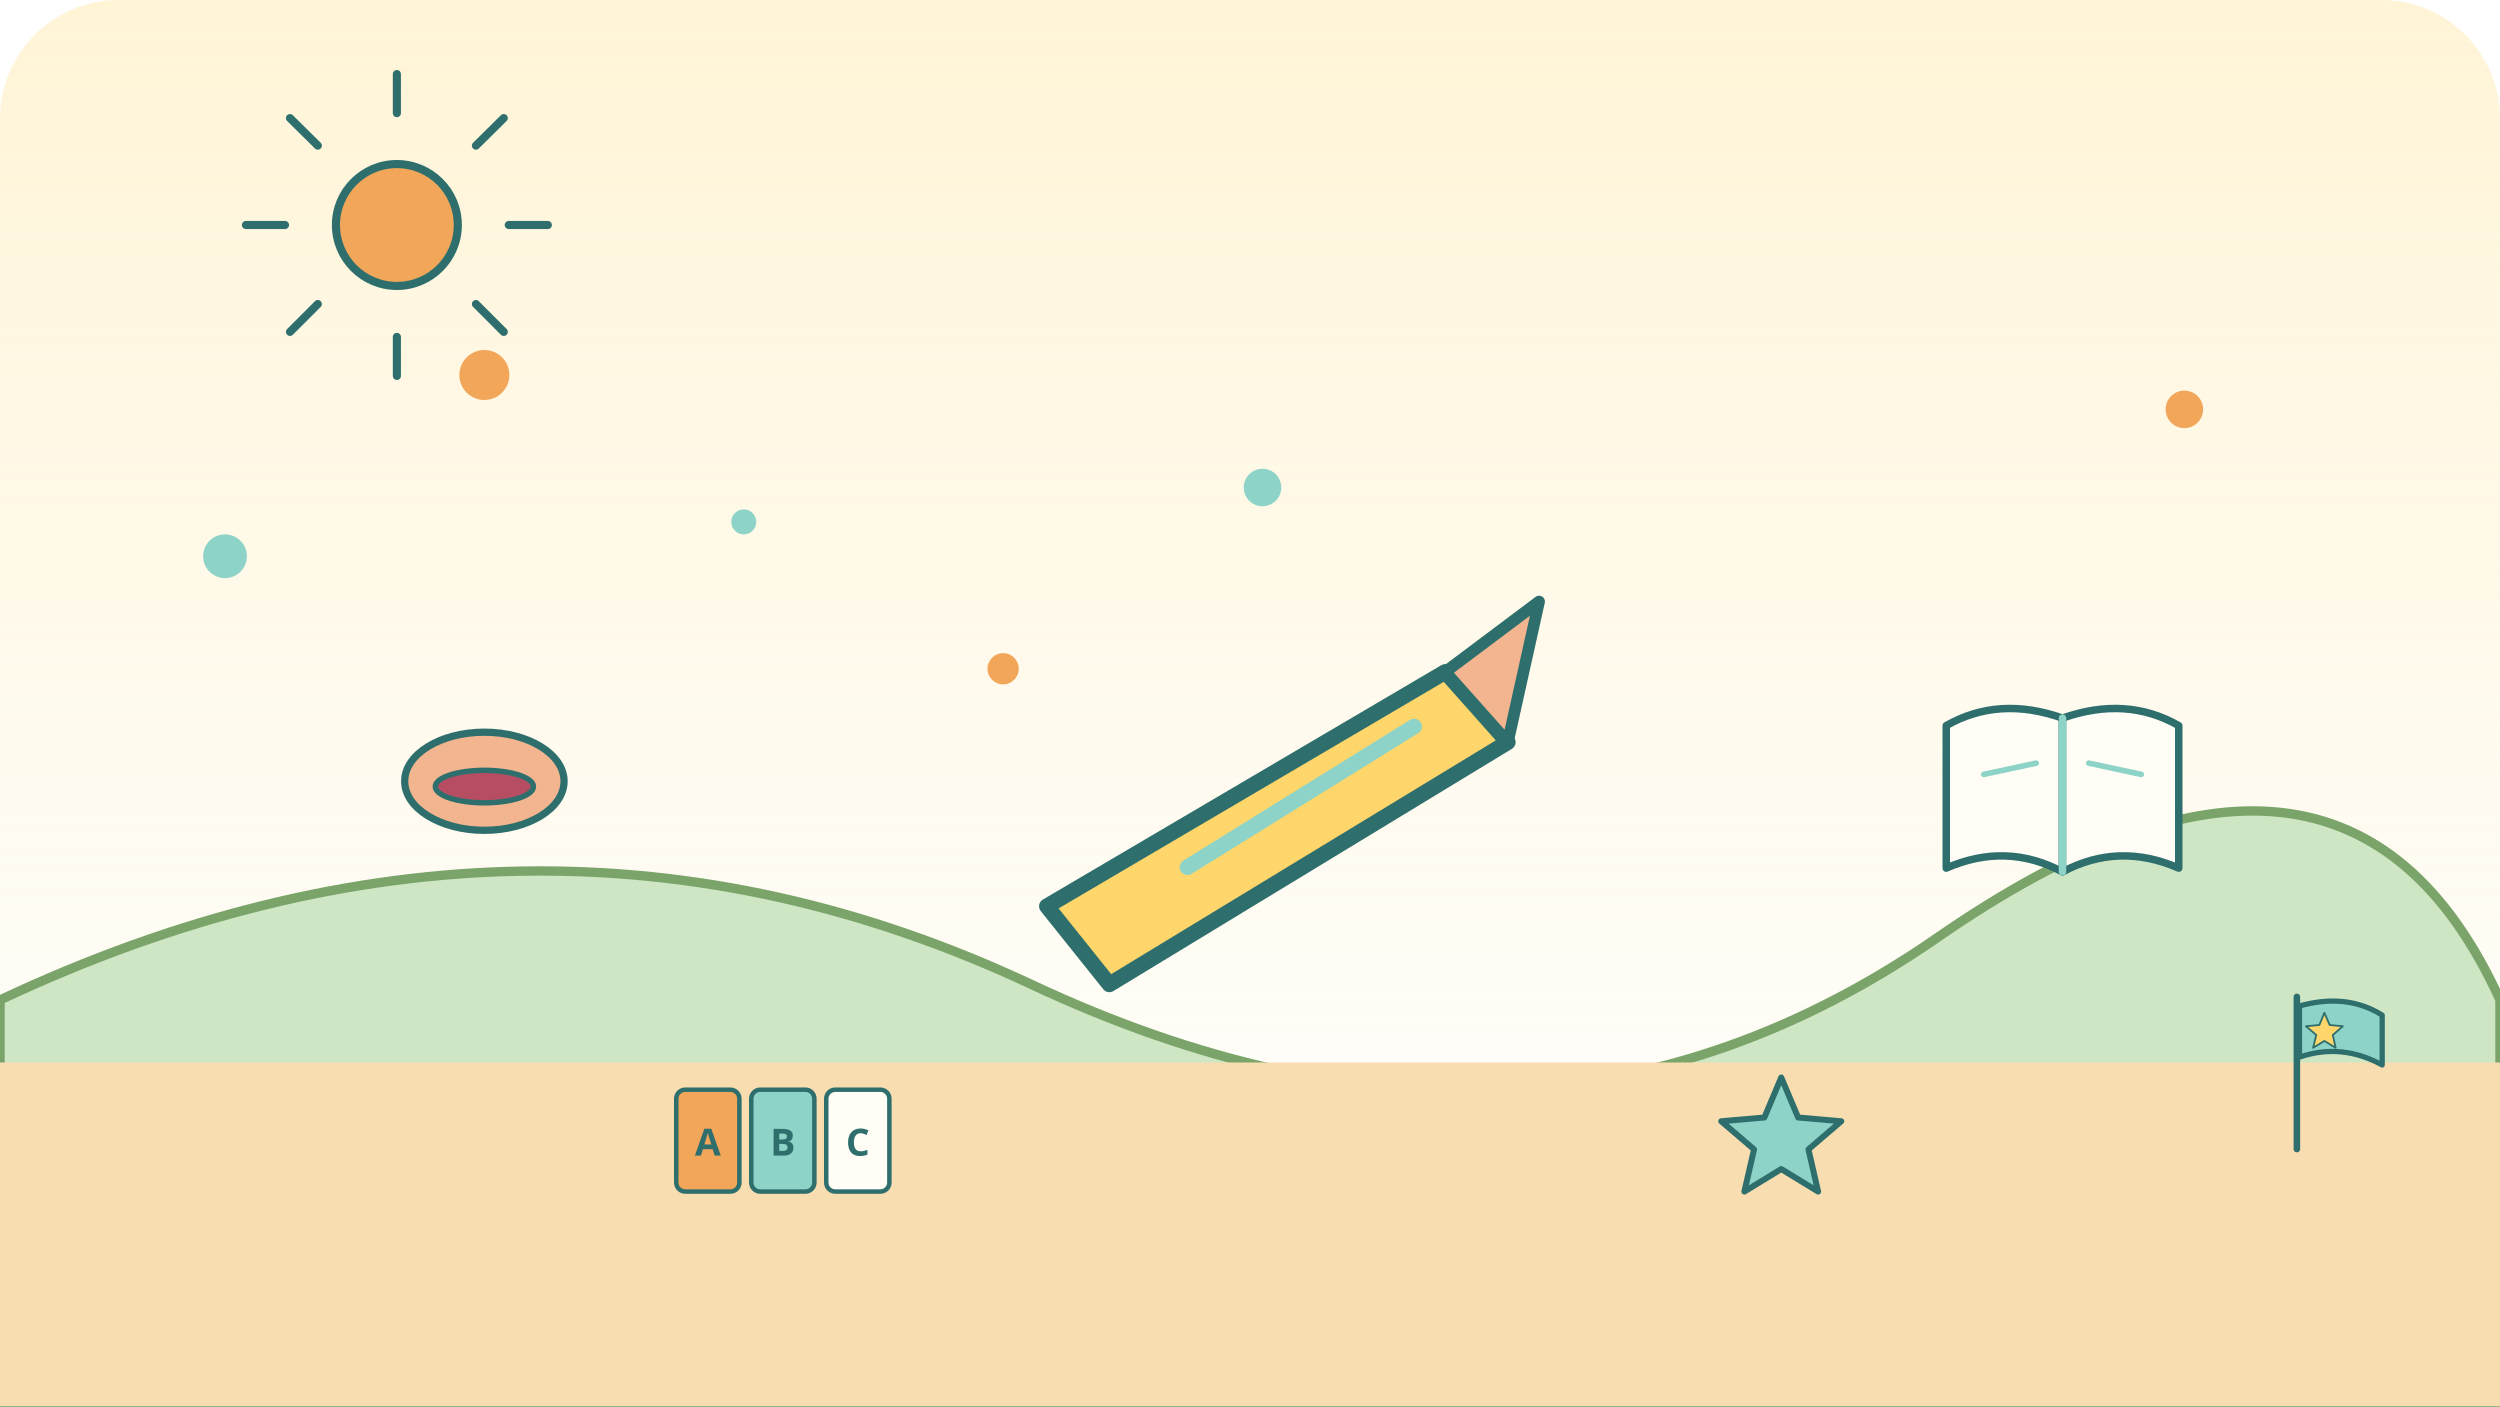
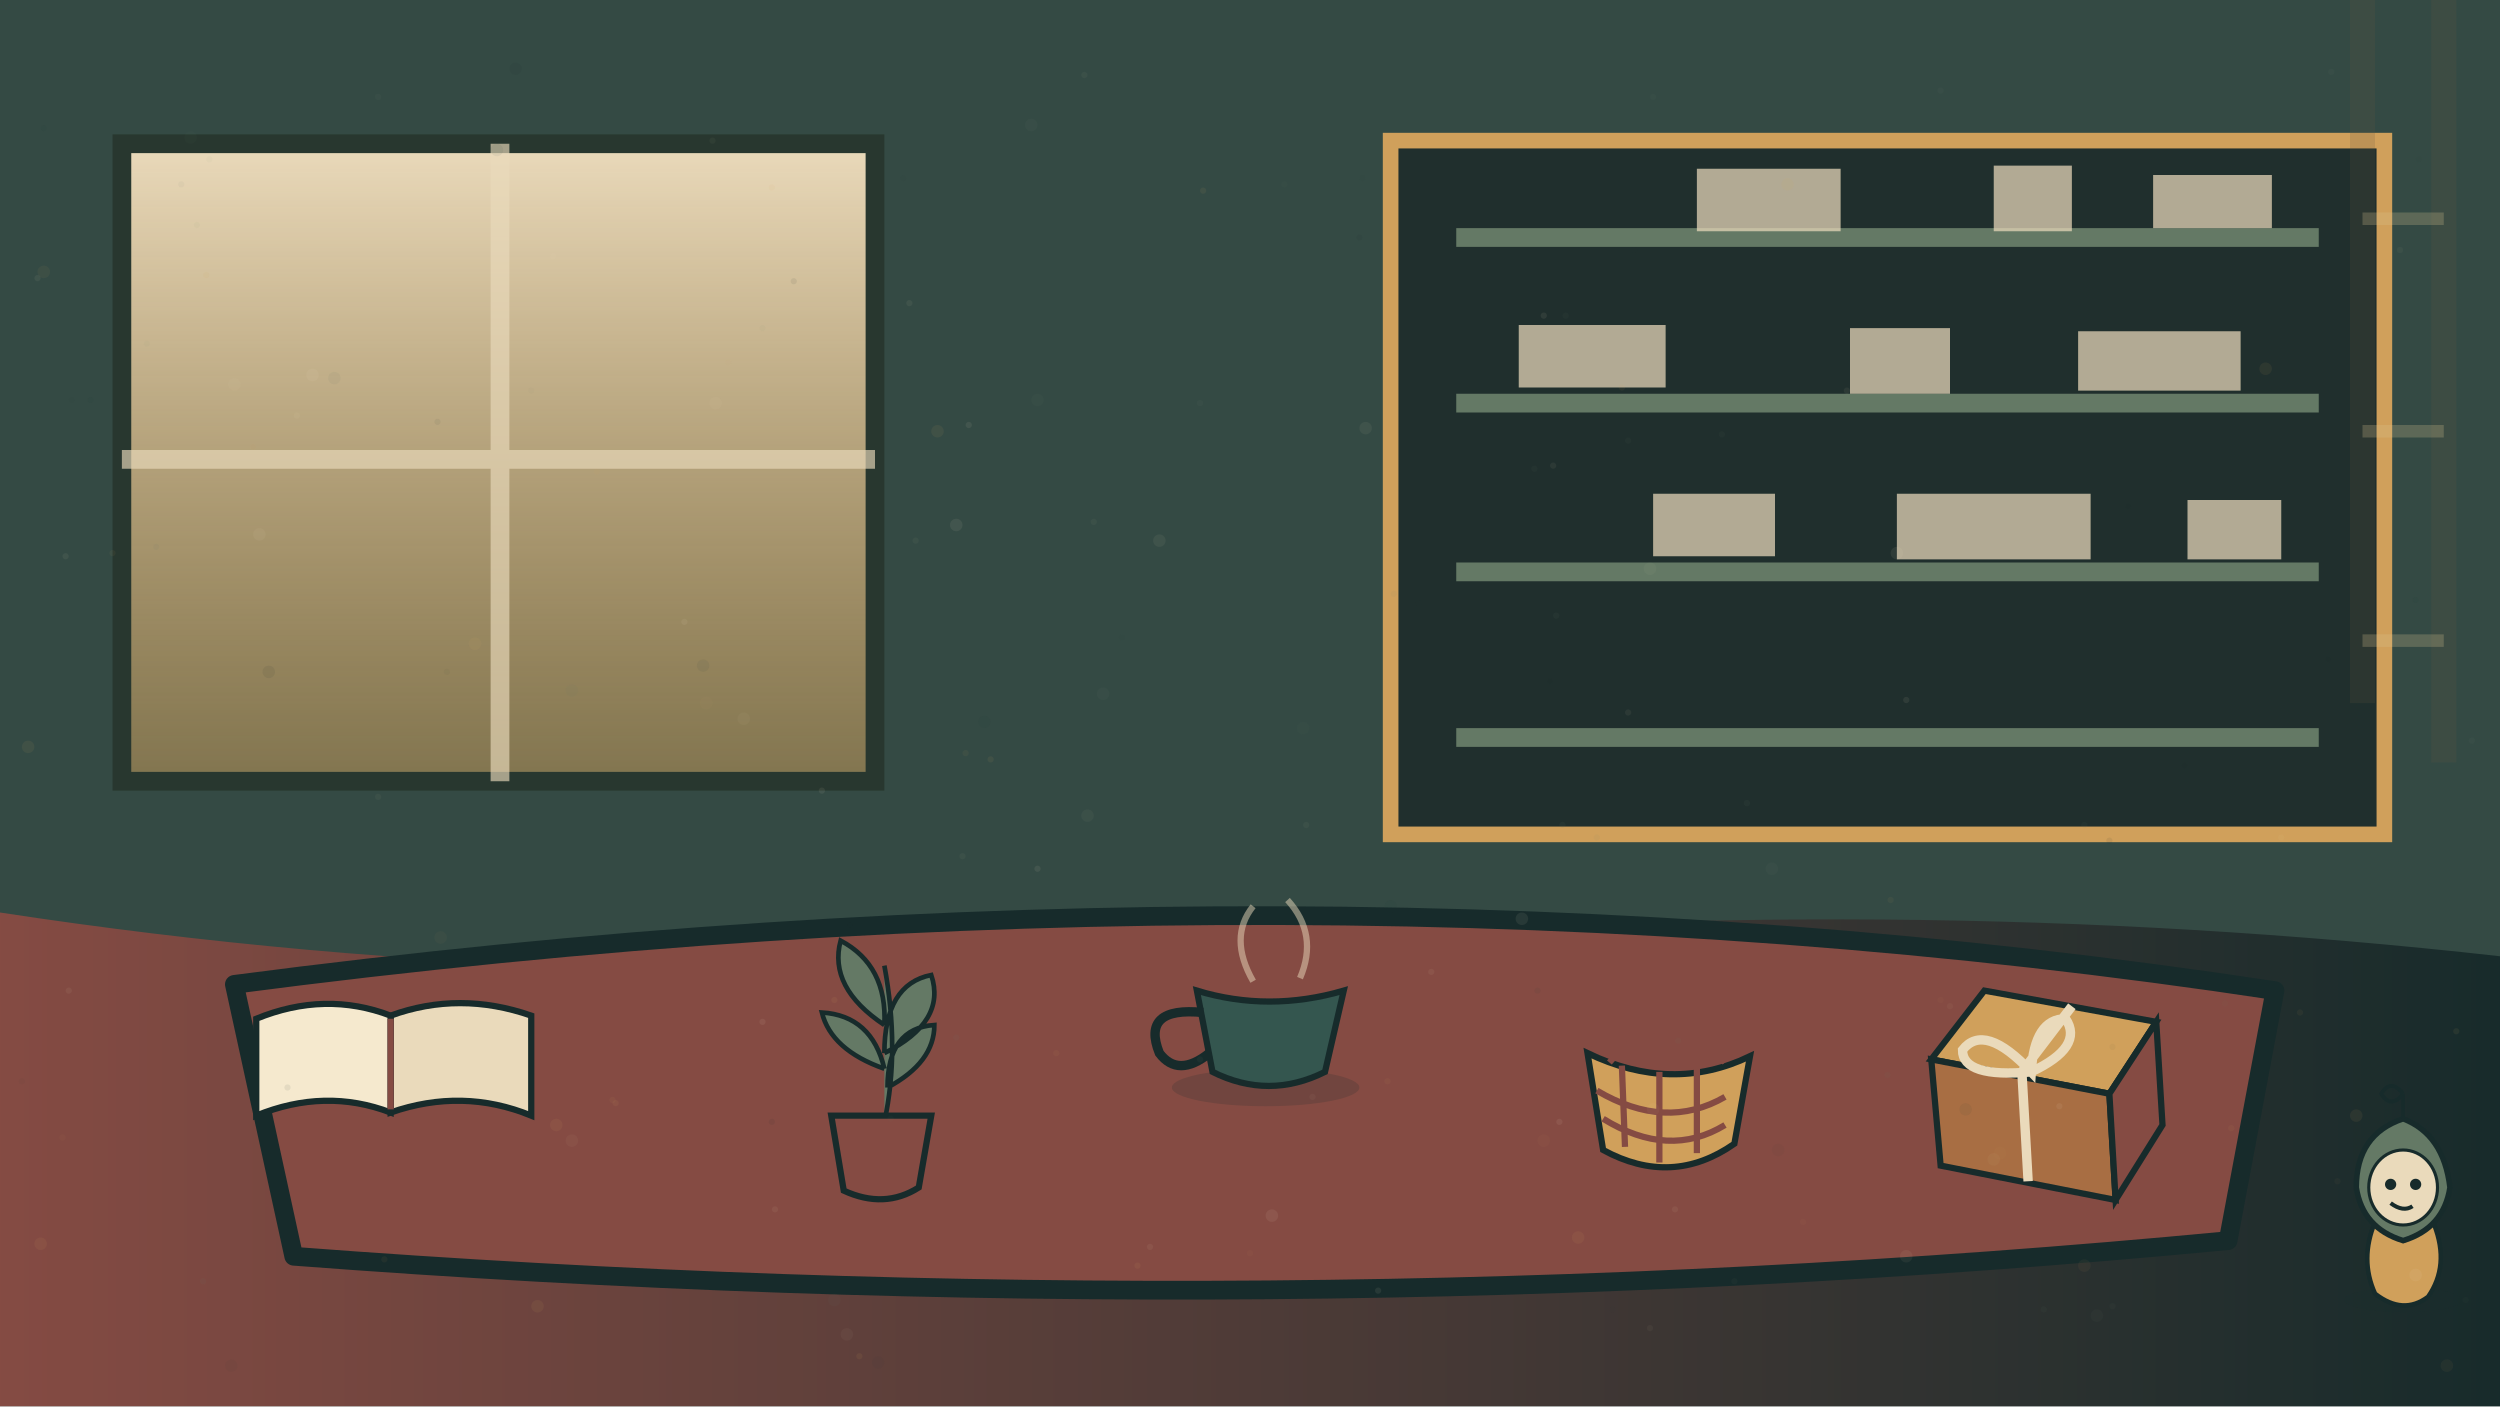
- <svg xmlns="http://www.w3.org/2000/svg" width="800" height="450" viewBox="0 0 800 450" role="img" aria-labelledby="title desc">
+ <svg xmlns="http://www.w3.org/2000/svg" width="800" height="450" viewBox="0 0 800 450">
  <defs>
    <linearGradient id="sky" x1="0" y1="0" x2="0" y2="1">
-       <stop offset="0" stop-color="#FFF4D6" />
-       <stop offset="1" stop-color="#FFFFFF" stop-opacity="0.72" />
+       <stop stop-color="#eadabb" />
+       <stop offset="1" stop-color="#d0a05b" stop-opacity=".5" />
    </linearGradient>
+     <linearGradient id="room">
+       <stop stop-color="#172b2b" />
+       <stop offset=".62" stop-color="#34564f" />
+       <stop offset="1" stop-color="#854b43" />
+     </linearGradient>
+     <linearGradient id="floor">
+       <stop stop-color="#172b2b" />
+       <stop offset="1" stop-color="#854b43" />
+     </linearGradient>
+     <radialGradient id="light" cx="75%" cy="26%" r="70%">
+       <stop stop-color="#fff4ce" stop-opacity=".7" />
+       <stop offset="1" stop-color="#eadabb" stop-opacity="0" />
+     </radialGradient>
+     <filter id="soft">
+       <feGaussianBlur stdDeviation="5" />
+     </filter>
  </defs>
-   <rect width="800" height="450" rx="38" fill="url(#sky)" />
-   <line x1="127.0" y1="36.2" x2="127.0" y2="23.7" stroke="#2E6F6D" stroke-width="2.6" stroke-linecap="round" />
-   <line x1="152.3" y1="46.6" x2="161.2" y2="37.8" stroke="#2E6F6D" stroke-width="2.6" stroke-linecap="round" />
-   <line x1="162.8" y1="72.0" x2="175.3" y2="72.0" stroke="#2E6F6D" stroke-width="2.6" stroke-linecap="round" />
-   <line x1="152.3" y1="97.3" x2="161.2" y2="106.2" stroke="#2E6F6D" stroke-width="2.6" stroke-linecap="round" />
-   <line x1="127.0" y1="107.8" x2="127.0" y2="120.3" stroke="#2E6F6D" stroke-width="2.6" stroke-linecap="round" />
-   <line x1="101.7" y1="97.3" x2="92.8" y2="106.2" stroke="#2E6F6D" stroke-width="2.6" stroke-linecap="round" />
-   <line x1="91.2" y1="72.0" x2="78.7" y2="72.0" stroke="#2E6F6D" stroke-width="2.6" stroke-linecap="round" />
-   <line x1="101.7" y1="46.6" x2="92.8" y2="37.8" stroke="#2E6F6D" stroke-width="2.6" stroke-linecap="round" />
-   <circle cx="127" cy="72" r="19.5" fill="#F2A65A" stroke="#2E6F6D" stroke-width="2.6" />
-   <path d="M0 320 Q170 240 330 315 T620 300 T800 320 L800 450 L0 450 Z" fill="#CFE6C4" stroke="#7AA46A" stroke-width="3" stroke-linecap="round" stroke-linejoin="round" />
-   <rect x="0" y="340" width="800" height="110" rx="0" fill="#F8DDB0" stroke="none" stroke-width="0" />
-   <polygon points="335.0,290.0 462.5,215.0 482.5,237.5 355.0,315.0" fill="#FFD66B" stroke="#2E6F6D" stroke-width="5.0" stroke-linejoin="round" />
-   <polygon points="462.5,215.0 492.5,192.5 482.5,237.5" fill="#F2B58F" stroke="#2E6F6D" stroke-width="3.75" stroke-linejoin="round" />
-   <line x1="380.0" y1="277.5" x2="452.5" y2="232.5" stroke="#8DD3C7" stroke-width="5.0" stroke-linecap="round" />
-   <ellipse cx="155" cy="250" rx="25.5" ry="15.7" fill="#F2B58F" stroke="#2E6F6D" stroke-width="2.32" />
-   <ellipse cx="155" cy="251.7" rx="15.7" ry="5.2" fill="#B64D63" stroke="#2E6F6D" stroke-width="1.74" />
-   <path d="M660,229.8 Q639.6,222.6 622.8,232.2 L622.8,277.8 Q642.0,269.4 660,279.0 Z" fill="#FFFDF5" stroke="#2E6F6D" stroke-width="2.4" stroke-linecap="round" stroke-linejoin="round" />
-   <path d="M660,229.8 Q680.4,222.6 697.2,232.2 L697.2,277.8 Q678.0,269.4 660,279.0 Z" fill="#FFFDF5" stroke="#2E6F6D" stroke-width="2.4" stroke-linecap="round" stroke-linejoin="round" />
-   <line x1="660" y1="229.8" x2="660" y2="279.0" stroke="#8DD3C7" stroke-width="2.4" stroke-linecap="round" />
-   <line x1="634.8" y1="247.8" x2="651.6" y2="244.2" stroke="#8DD3C7" stroke-width="1.8" stroke-linecap="round" />
-   <line x1="668.4" y1="244.2" x2="685.2" y2="247.8" stroke="#8DD3C7" stroke-width="1.8" stroke-linecap="round" />
-   <rect x="216.4" y="348.7" width="20.2" height="32.6" rx="2.88" fill="#F2A65A" stroke="#2E6F6D" stroke-width="1.44" />
-   <text x="226.5" y="369.8" font-family="sans-serif" font-size="12" font-weight="700" text-anchor="middle" fill="#2E6F6D">A</text>
-   <rect x="240.4" y="348.7" width="20.2" height="32.6" rx="2.88" fill="#8DD3C7" stroke="#2E6F6D" stroke-width="1.44" />
-   <text x="250.5" y="369.8" font-family="sans-serif" font-size="12" font-weight="700" text-anchor="middle" fill="#2E6F6D">B</text>
-   <rect x="264.4" y="348.7" width="20.2" height="32.6" rx="2.88" fill="#FFFDF5" stroke="#2E6F6D" stroke-width="1.44" />
-   <text x="274.5" y="369.8" font-family="sans-serif" font-size="12" font-weight="700" text-anchor="middle" fill="#2E6F6D">C</text>
-   <polygon points="570.0,344.8 575.4,357.6 589.2,358.8 578.7,367.8 581.8,381.3 570.0,374.1 558.2,381.3 561.3,367.8 550.8,358.8 564.6,357.6" fill="#8DD3C7" stroke="#2E6F6D" stroke-width="1.92" stroke-linejoin="round" />
-   <circle cx="699" cy="131" r="6" fill="#F2A65A" stroke="none" stroke-width="0" />
-   <circle cx="72" cy="178" r="7" fill="#8DD3C7" stroke="none" stroke-width="0" />
-   <circle cx="155" cy="120" r="8" fill="#F2A65A" stroke="none" stroke-width="0" />
-   <circle cx="238" cy="167" r="4" fill="#8DD3C7" stroke="none" stroke-width="0" />
-   <circle cx="321" cy="214" r="5" fill="#F2A65A" stroke="none" stroke-width="0" />
-   <circle cx="404" cy="156" r="6" fill="#8DD3C7" stroke="none" stroke-width="0" />
-   <line x1="735" y1="319.0" x2="735" y2="367.7" stroke="#2E6F6D" stroke-width="2.1" stroke-linecap="round" />
-   <path d="M735.84,321.9 Q750.96,317.7 762.3,324.84 L762.3,340.8 Q749.28,333.66 735.84,338.28 Z" fill="#8DD3C7" stroke="#2E6F6D" stroke-width="1.68" stroke-linecap="round" stroke-linejoin="round" />
-   <polygon points="743.8,324.1 745.5,328.0 749.7,328.4 746.5,331.2 747.4,335.3 743.8,333.1 740.2,335.3 741.2,331.2 737.9,328.4 742.2,328.0" fill="#FFD66B" stroke="#2E6F6D" stroke-width="0.588" stroke-linejoin="round" />
+   <g transform="translate(800 0) scale(-1 1)">
+     <rect width="800" height="450" fill="#344a44" />
+     <path d="M0 306Q196 284 400 303T800 292V450H0Z" fill="url(#floor)" />
+     <path d="M37 45H355V267H37Z" fill="#202f2d" stroke="#d0a05b" stroke-width="5" />
+     <path d="M58 76H334M58 129H334M58 183H334M58 236H334" stroke="#647965" stroke-width="6" />
+     <g fill="#eadabb" opacity=".72">
+       <path d="M73 56h38v17H73zM137 53h25v21h-25zM211 54h46v20h-46zM83 106h52v19H83zM176 105h32v21h-32zM267 104h47v20h-47zM70 160h30v19H70zM131 158h62v21h-62zM232 158h39v20h-39z" />
+     </g>
+     <path d="M520 46H761V250H520Z" fill="url(#sky)" stroke="#28372f" stroke-width="6" />
+     <path d="M640 46V250M520 147H761" stroke="#eadabb" stroke-width="6" opacity=".65" />
+     <path d="M72 317Q382 270 725 315L706 402Q392 426 87 397Z" fill="#854b43" stroke="#172b2b" stroke-width="6" stroke-linejoin="round" opacity="1" />
+     <path d="M110 327L165 317L182 339L125 350Z" fill="#d0a05b" stroke="#172b2b" stroke-width="2" />
+     <path d="M125 350L182 339L179 373L123 384Z" fill="#a86e43" stroke="#172b2b" stroke-width="2" />
+     <path d="M110 327L125 350L123 384L108 360Z" fill="#854b43" stroke="#172b2b" stroke-width="2" />
+     <path d="M137 322L153 343L151 378M150 343Q133 335 139 326Q149 326 150 343Q165 327 172 336Q172 345 150 343" fill="none" stroke="#eadabb" stroke-width="3" />
+     <path d="M240 338Q265 350 292 337L287 368Q265 380 245 366Z" fill="#d0a05b" stroke="#172b2b" stroke-width="2" />
+     <path d="M248 340Q266 318 285 340M248 351Q267 362 289 349M248 360Q266 371 287 358M257 342V369M269 343V372M281 341L280 367" fill="none" stroke="#854b43" stroke-width="2" />
+     <ellipse cx="395" cy="348" rx="30" ry="6" fill="#172b2b" opacity=".18" />
+     <path d="M370 317Q394 324 417 317L412 343Q394 352 376 343Z" fill="#34564f" stroke="#172b2b" stroke-width="2" />
+     <path d="M415 324Q435 322 429 337Q423 345 413 337" fill="none" stroke="#172b2b" stroke-width="3" />
+     <path d="M384 313Q378 299 388 288M399 314Q407 300 399 290" fill="none" stroke="#eadabb" stroke-width="2" opacity=".5" />
+     <path d="M517 359Q512 336 517 309M517 337Q497 327 502 312Q517 315 517 337M517 328Q535 316 531 301Q516 309 517 328M516 348Q501 340 501 328Q516 329 516 348M517 342Q534 336 537 324Q521 325 517 342" fill="#647965" stroke="#172b2b" stroke-width="1.5" />
+     <path d="M502 357H534L530 381Q517 387 506 380Z" fill="#854b43" stroke="#172b2b" stroke-width="2" />
+     <path d="M630 325Q653 317 675 325V356Q652 348 630 357Z" fill="#eadabb" stroke="#172b2b" stroke-width="2" />
+     <path d="M675 325Q696 317 718 326V357Q696 348 675 356Z" fill="#f5e9ce" stroke="#172b2b" stroke-width="2" />
+     <path d="M675 326V355" stroke="#854b43" stroke-width="2" />
+     <ellipse cx="31" cy="416" rx="19" ry="4" fill="#172b2b" opacity=".2" />
+     <path d="M21 392Q16 405 23 415Q31 421 40 414Q45 403 40 391Z" fill="#d0a05b" stroke="#172b2b" stroke-width="1.5" />
+     <path d="M16 380Q18 363 31 358Q46 363 46 380Q44 393 31 397Q18 393 16 380Z" fill="#647965" stroke="#172b2b" stroke-width="1.8" />
+     <ellipse cx="31" cy="380" rx="11" ry="12" fill="#eadabb" stroke="#172b2b" />
+     <circle cx="27" cy="379" r="1.8" fill="#172b2b" />
+     <circle cx="35" cy="379" r="1.8" fill="#172b2b" />
+     <path d="M28 386Q31 388 35 385M31 358V350M31 350Q35 345 38 350Q35 355 31 350" fill="none" stroke="#172b2b" stroke-width="1.3" />
+     <circle cx="575" cy="213" r="2" fill="#172b2b" opacity=".06" />
+     <circle cx="483" cy="243" r="1" fill="#d0a05b" opacity=".08" />
+     <circle cx="354" cy="190" r="1" fill="#647965" opacity=".06" />
+     <circle cx="9" cy="237" r="1" fill="#647965" opacity=".08" />
+     <circle cx="304" cy="218" r="1" fill="#172b2b" opacity=".08" />
+     <circle cx="179" cy="29" r="1" fill="#647965" opacity=".08" />
+     <circle cx="162" cy="371" r="2" fill="#eadabb" opacity=".04" />
+     <circle cx="660" cy="135" r="1" fill="#172b2b" opacity=".06" />
+     <circle cx="705" cy="133" r="1" fill="#eadabb" opacity=".06" />
+     <circle cx="249" cy="139" r="1" fill="#647965" opacity=".06" />
+     <circle cx="742" cy="59" r="1" fill="#647965" opacity=".06" />
+     <circle cx="679" cy="31" r="1" fill="#647965" opacity=".08" />
+     <circle cx="635" cy="22" r="2" fill="#172b2b" opacity=".08" />
+     <circle cx="719" cy="143" r="1" fill="#d0a05b" opacity=".06" />
+     <circle cx="485" cy="231" r="2" fill="#172b2b" opacity=".06" />
+     <circle cx="393" cy="389" r="2" fill="#eadabb" opacity=".08" />
+     <circle cx="764" cy="177" r="1" fill="#d0a05b" opacity=".06" />
+     <circle cx="289" cy="268" r="1" fill="#647965" opacity=".06" />
+     <circle cx="380" cy="351" r="1" fill="#eadabb" opacity=".04" />
+     <circle cx="196" cy="344" r="1" fill="#647965" opacity=".06" />
+     <circle cx="677" cy="403" r="1" fill="#d0a05b" opacity=".06" />
+     <circle cx="432" cy="399" r="1" fill="#eadabb" opacity=".06" />
+     <circle cx="193" cy="177" r="2" fill="#eadabb" opacity=".08" />
+     <circle cx="777" cy="128" r="1" fill="#172b2b" opacity=".04" />
+     <circle cx="309" cy="150" r="1" fill="#647965" opacity=".06" />
+     <circle cx="753" cy="110" r="1" fill="#647965" opacity=".04" />
+     <circle cx="26" cy="51" r="1" fill="#172b2b" opacity=".04" />
+     <circle cx="641" cy="48" r="2" fill="#172b2b" opacity=".06" />
+     <circle cx="279" cy="228" r="1" fill="#eadabb" opacity=".06" />
+     <circle cx="146" cy="419" r="1" fill="#647965" opacity=".06" />
+     <circle cx="507" cy="173" r="1" fill="#eadabb" opacity=".04" />
+     <circle cx="231" cy="368" r="2" fill="#172b2b" opacity=".04" />
+     <circle cx="209" cy="125" r="1" fill="#eadabb" opacity=".06" />
+     <circle cx="27" cy="408" r="2" fill="#eadabb" opacity=".08" />
+     <circle cx="628" cy="418" r="2" fill="#d0a05b" opacity=".08" />
+     <circle cx="771" cy="128" r="1" fill="#172b2b" opacity=".06" />
+     <circle cx="382" cy="264" r="1" fill="#eadabb" opacity=".04" />
+     <circle cx="355" cy="290" r="2" fill="#172b2b" opacity=".06" />
+     <circle cx="129" cy="421" r="2" fill="#647965" opacity=".06" />
+     <circle cx="492" cy="274" r="1" fill="#eadabb" opacity=".04" />
+     <circle cx="416" cy="129" r="1" fill="#647965" opacity=".08" />
+     <circle cx="363" cy="137" r="2" fill="#eadabb" opacity=".06" />
+     <circle cx="617" cy="221" r="2" fill="#647965" opacity=".08" />
+     <circle cx="400" cy="401" r="1" fill="#d0a05b" opacity=".04" />
+     <circle cx="791" cy="239" r="2" fill="#d0a05b" opacity=".08" />
+     <circle cx="342" cy="311" r="1" fill="#eadabb" opacity=".06" />
+     <circle cx="519" cy="436" r="2" fill="#172b2b" opacity=".04" />
+     <circle cx="415" cy="61" r="1" fill="#d0a05b" opacity=".08" />
+     <circle cx="306" cy="365" r="2" fill="#d0a05b" opacity=".04" />
+     <circle cx="659" cy="300" r="2" fill="#d0a05b" opacity=".04" />
+     <circle cx="537" cy="253" r="1" fill="#eadabb" opacity=".08" />
+     <circle cx="279" cy="141" r="1" fill="#647965" opacity=".06" />
+     <circle cx="133" cy="264" r="1" fill="#647965" opacity=".06" />
+     <circle cx="491" cy="241" r="1" fill="#d0a05b" opacity=".06" />
+     <circle cx="630" cy="125" r="1" fill="#647965" opacity=".04" />
+     <circle cx="735" cy="410" r="1" fill="#647965" opacity=".08" />
+     <circle cx="533" cy="416" r="2" fill="#647965" opacity=".06" />
+     <circle cx="346" cy="193" r="1" fill="#172b2b" opacity=".04" />
+     <circle cx="14" cy="330" r="1" fill="#d0a05b" opacity=".08" />
+     <circle cx="604" cy="352" r="1" fill="#d0a05b" opacity=".06" />
+     <circle cx="17" cy="437" r="2" fill="#d0a05b" opacity=".06" />
+     <circle cx="525" cy="434" r="1" fill="#d0a05b" opacity=".08" />
+     <circle cx="450" cy="167" r="1" fill="#eadabb" opacity=".04" />
+     <circle cx="708" cy="348" r="1" fill="#172b2b" opacity=".08" />
+     <circle cx="648" cy="206" r="2" fill="#d0a05b" opacity=".08" />
+     <circle cx="786" cy="87" r="2" fill="#d0a05b" opacity=".06" />
+     <circle cx="356" cy="346" r="1" fill="#d0a05b" opacity=".06" />
+     <circle cx="271" cy="355" r="2" fill="#eadabb" opacity=".04" />
+     <circle cx="571" cy="129" r="2" fill="#eadabb" opacity=".04" />
+     <circle cx="726" cy="437" r="2" fill="#172b2b" opacity=".04" />
+     <circle cx="241" cy="257" r="1" fill="#647965" opacity=".08" />
+     <circle cx="567" cy="116" r="1" fill="#d0a05b" opacity=".04" />
+     <circle cx="429" cy="173" r="2" fill="#eadabb" opacity=".06" />
+     <circle cx="75" cy="118" r="2" fill="#d0a05b" opacity=".08" />
+     <circle cx="657" cy="215" r="1" fill="#172b2b" opacity=".04" />
+     <circle cx="55" cy="211" r="1" fill="#172b2b" opacity=".08" />
+     <circle cx="176" cy="322" r="1" fill="#eadabb" opacity=".04" />
+     <circle cx="700" cy="120" r="2" fill="#eadabb" opacity=".08" />
+     <circle cx="133" cy="405" r="2" fill="#d0a05b" opacity=".06" />
+     <circle cx="733" cy="51" r="1" fill="#647965" opacity=".04" />
+     <circle cx="725" cy="123" r="2" fill="#eadabb" opacity=".04" />
+     <circle cx="452" cy="261" r="2" fill="#eadabb" opacity=".04" />
+     <circle cx="515" cy="358" r="1" fill="#647965" opacity=".04" />
+     <circle cx="693" cy="121" r="2" fill="#647965" opacity=".08" />
+     <circle cx="470" cy="40" r="2" fill="#647965" opacity=".08" />
+     <circle cx="453" cy="24" r="1" fill="#eadabb" opacity=".04" />
+     <circle cx="494" cy="332" r="1" fill="#647965" opacity=".08" />
+     <circle cx="284" cy="419" r="1" fill="#172b2b" opacity=".04" />
+     <circle cx="739" cy="44" r="2" fill="#647965" opacity=".04" />
+     <circle cx="553" cy="60" r="1" fill="#d0a05b" opacity=".06" />
+     <circle cx="64" cy="324" r="1" fill="#d0a05b" opacity=".06" />
+     <circle cx="490" cy="136" r="1" fill="#eadabb" opacity=".08" />
+     <circle cx="272" cy="182" r="2" fill="#eadabb" opacity=".04" />
+     <circle cx="622" cy="360" r="2" fill="#d0a05b" opacity=".08" />
+     <circle cx="295" cy="396" r="2" fill="#d0a05b" opacity=".08" />
+     <circle cx="11" cy="416" r="1" fill="#647965" opacity=".04" />
+     <circle cx="27" cy="192" r="1" fill="#172b2b" opacity=".06" />
+     <circle cx="779" cy="178" r="1" fill="#eadabb" opacity=".06" />
+     <circle cx="416" cy="339" r="1" fill="#647965" opacity=".08" />
+     <circle cx="101" cy="245" r="1" fill="#172b2b" opacity=".08" />
+     <circle cx="556" cy="105" r="1" fill="#647965" opacity=".04" />
+     <circle cx="32" cy="80" r="1" fill="#eadabb" opacity=".04" />
+     <circle cx="617" cy="365" r="2" fill="#eadabb" opacity=".04" />
+     <circle cx="306" cy="101" r="1" fill="#eadabb" opacity=".08" />
+     <circle cx="714" cy="215" r="2" fill="#172b2b" opacity=".08" />
+     <circle cx="365" cy="76" r="1" fill="#172b2b" opacity=".08" />
+     <circle cx="54" cy="23" r="1" fill="#647965" opacity=".08" />
+     <circle cx="546" cy="90" r="1" fill="#172b2b" opacity=".08" />
+     <circle cx="233" cy="278" r="2" fill="#647965" opacity=".08" />
+     <circle cx="245" cy="410" r="1" fill="#647965" opacity=".06" />
+     <circle cx="300" cy="264" r="1" fill="#647965" opacity=".08" />
+     <circle cx="299" cy="101" r="1" fill="#647965" opacity=".06" />
+     <circle cx="281" cy="124" r="1" fill="#d0a05b" opacity=".06" />
+     <circle cx="436" cy="405" r="1" fill="#d0a05b" opacity=".08" />
+     <circle cx="124" cy="418" r="1" fill="#647965" opacity=".06" />
+     <circle cx="190" cy="224" r="1" fill="#eadabb" opacity=".08" />
+     <circle cx="553" cy="359" r="1" fill="#172b2b" opacity=".08" />
+     <circle cx="509" cy="97" r="1" fill="#eadabb" opacity=".06" />
+     <circle cx="389" cy="59" r="1" fill="#647965" opacity=".04" />
+     <circle cx="511" cy="57" r="1" fill="#172b2b" opacity=".04" />
+     <circle cx="272" cy="425" r="1" fill="#eadabb" opacity=".04" />
+     <circle cx="603" cy="353" r="1" fill="#d0a05b" opacity=".08" />
+     <circle cx="171" cy="355" r="2" fill="#172b2b" opacity=".06" />
+     <circle cx="190" cy="402" r="2" fill="#eadabb" opacity=".06" />
+     <circle cx="303" cy="149" r="1" fill="#eadabb" opacity=".06" />
+     <circle cx="529" cy="427" r="2" fill="#eadabb" opacity=".04" />
+     <circle cx="88" cy="321" r="1" fill="#647965" opacity=".04" />
+     <circle cx="533" cy="320" r="1" fill="#d0a05b" opacity=".08" />
+     <circle cx="263" cy="333" r="1" fill="#647965" opacity=".06" />
+     <circle cx="734" cy="88" r="1" fill="#d0a05b" opacity=".08" />
+     <circle cx="562" cy="230" r="2" fill="#eadabb" opacity=".04" />
+     <circle cx="581" cy="199" r="1" fill="#eadabb" opacity=".08" />
+     <circle cx="70" cy="268" r="1" fill="#eadabb" opacity=".04" />
+     <circle cx="793" cy="346" r="1" fill="#172b2b" opacity=".04" />
+     <circle cx="786" cy="41" r="1" fill="#172b2b" opacity=".06" />
+     <circle cx="125" cy="269" r="1" fill="#172b2b" opacity=".08" />
+     <circle cx="679" cy="255" r="1" fill="#eadabb" opacity=".04" />
+     <circle cx="160" cy="369" r="2" fill="#d0a05b" opacity=".04" />
+     <circle cx="717" cy="171" r="2" fill="#eadabb" opacity=".06" />
+     <circle cx="106" cy="150" r="1" fill="#172b2b" opacity=".04" />
+     <circle cx="308" cy="317" r="1" fill="#172b2b" opacity=".06" />
+     <circle cx="556" cy="327" r="1" fill="#eadabb" opacity=".08" />
+     <circle cx="52" cy="378" r="1" fill="#d0a05b" opacity=".04" />
+     <circle cx="119" cy="162" r="1" fill="#172b2b" opacity=".08" />
+     <circle cx="494" cy="168" r="2" fill="#eadabb" opacity=".08" />
+     <circle cx="46" cy="357" r="2" fill="#d0a05b" opacity=".08" />
+     <circle cx="737" cy="72" r="1" fill="#647965" opacity=".04" />
+     <circle cx="574" cy="225" r="2" fill="#d0a05b" opacity=".04" />
+     <circle cx="383" cy="233" r="2" fill="#647965" opacity=".04" />
+     <circle cx="223" cy="391" r="1" fill="#d0a05b" opacity=".04" />
+     <circle cx="277" cy="80" r="1" fill="#172b2b" opacity=".04" />
+     <circle cx="468" cy="278" r="1" fill="#eadabb" opacity=".08" />
+     <circle cx="778" cy="317" r="1" fill="#eadabb" opacity=".06" />
+     <circle cx="86" cy="361" r="1" fill="#d0a05b" opacity=".06" />
+     <circle cx="750" cy="175" r="1" fill="#647965" opacity=".08" />
+     <circle cx="359" cy="413" r="1" fill="#eadabb" opacity=".08" />
+     <circle cx="572" cy="45" r="1" fill="#eadabb" opacity=".04" />
+     <circle cx="552" cy="387" r="1" fill="#eadabb" opacity=".06" />
+     <circle cx="302" cy="197" r="1" fill="#647965" opacity=".08" />
+     <circle cx="500" cy="138" r="2" fill="#d0a05b" opacity=".08" />
+     <circle cx="179" cy="320" r="1" fill="#d0a05b" opacity=".04" />
+     <circle cx="264" cy="387" r="1" fill="#eadabb" opacity=".06" />
+     <circle cx="124" cy="335" r="1" fill="#172b2b" opacity=".04" />
+     <circle cx="462" cy="337" r="1" fill="#d0a05b" opacity=".06" />
+     <circle cx="787" cy="398" r="2" fill="#d0a05b" opacity=".08" />
+     <circle cx="788" cy="89" r="1" fill="#eadabb" opacity=".06" />
+     <circle cx="528" cy="296" r="1" fill="#172b2b" opacity=".06" />
+     <circle cx="447" cy="222" r="2" fill="#647965" opacity=".08" />
+     <circle cx="228" cy="59" r="2" fill="#d0a05b" opacity=".08" />
+     <circle cx="195" cy="288" r="1" fill="#d0a05b" opacity=".06" />
+     <circle cx="364" cy="57" r="1" fill="#172b2b" opacity=".04" />
+     <circle cx="271" cy="31" r="1" fill="#647965" opacity=".06" />
+     <circle cx="441" cy="204" r="1" fill="#172b2b" opacity=".04" />
+     <circle cx="301" cy="359" r="1" fill="#eadabb" opacity=".08" />
+     <circle cx="141" cy="354" r="1" fill="#eadabb" opacity=".08" />
+     <circle cx="313" cy="294" r="2" fill="#eadabb" opacity=".08" />
+     <circle cx="609" cy="151" r="1" fill="#d0a05b" opacity=".06" />
+     <circle cx="780" cy="364" r="1" fill="#d0a05b" opacity=".04" />
+     <circle cx="468" cy="128" r="2" fill="#647965" opacity=".06" />
+     <circle cx="623" cy="82" r="1" fill="#eadabb" opacity=".04" />
+   </g>
+   <g id="catalog-composition-frame">
+     <g aria-hidden="true" transform="translate(800 0) scale(-1 1)">
+       <path d="M18 0v244M44 0v225" stroke="#66533f" stroke-width="8" opacity=".18" />
+       <path d="M18 70h26M18 138h26M18 205h26" stroke="#d9c38f" stroke-width="4" opacity=".25" />
+     </g>
+   </g>
</svg>
